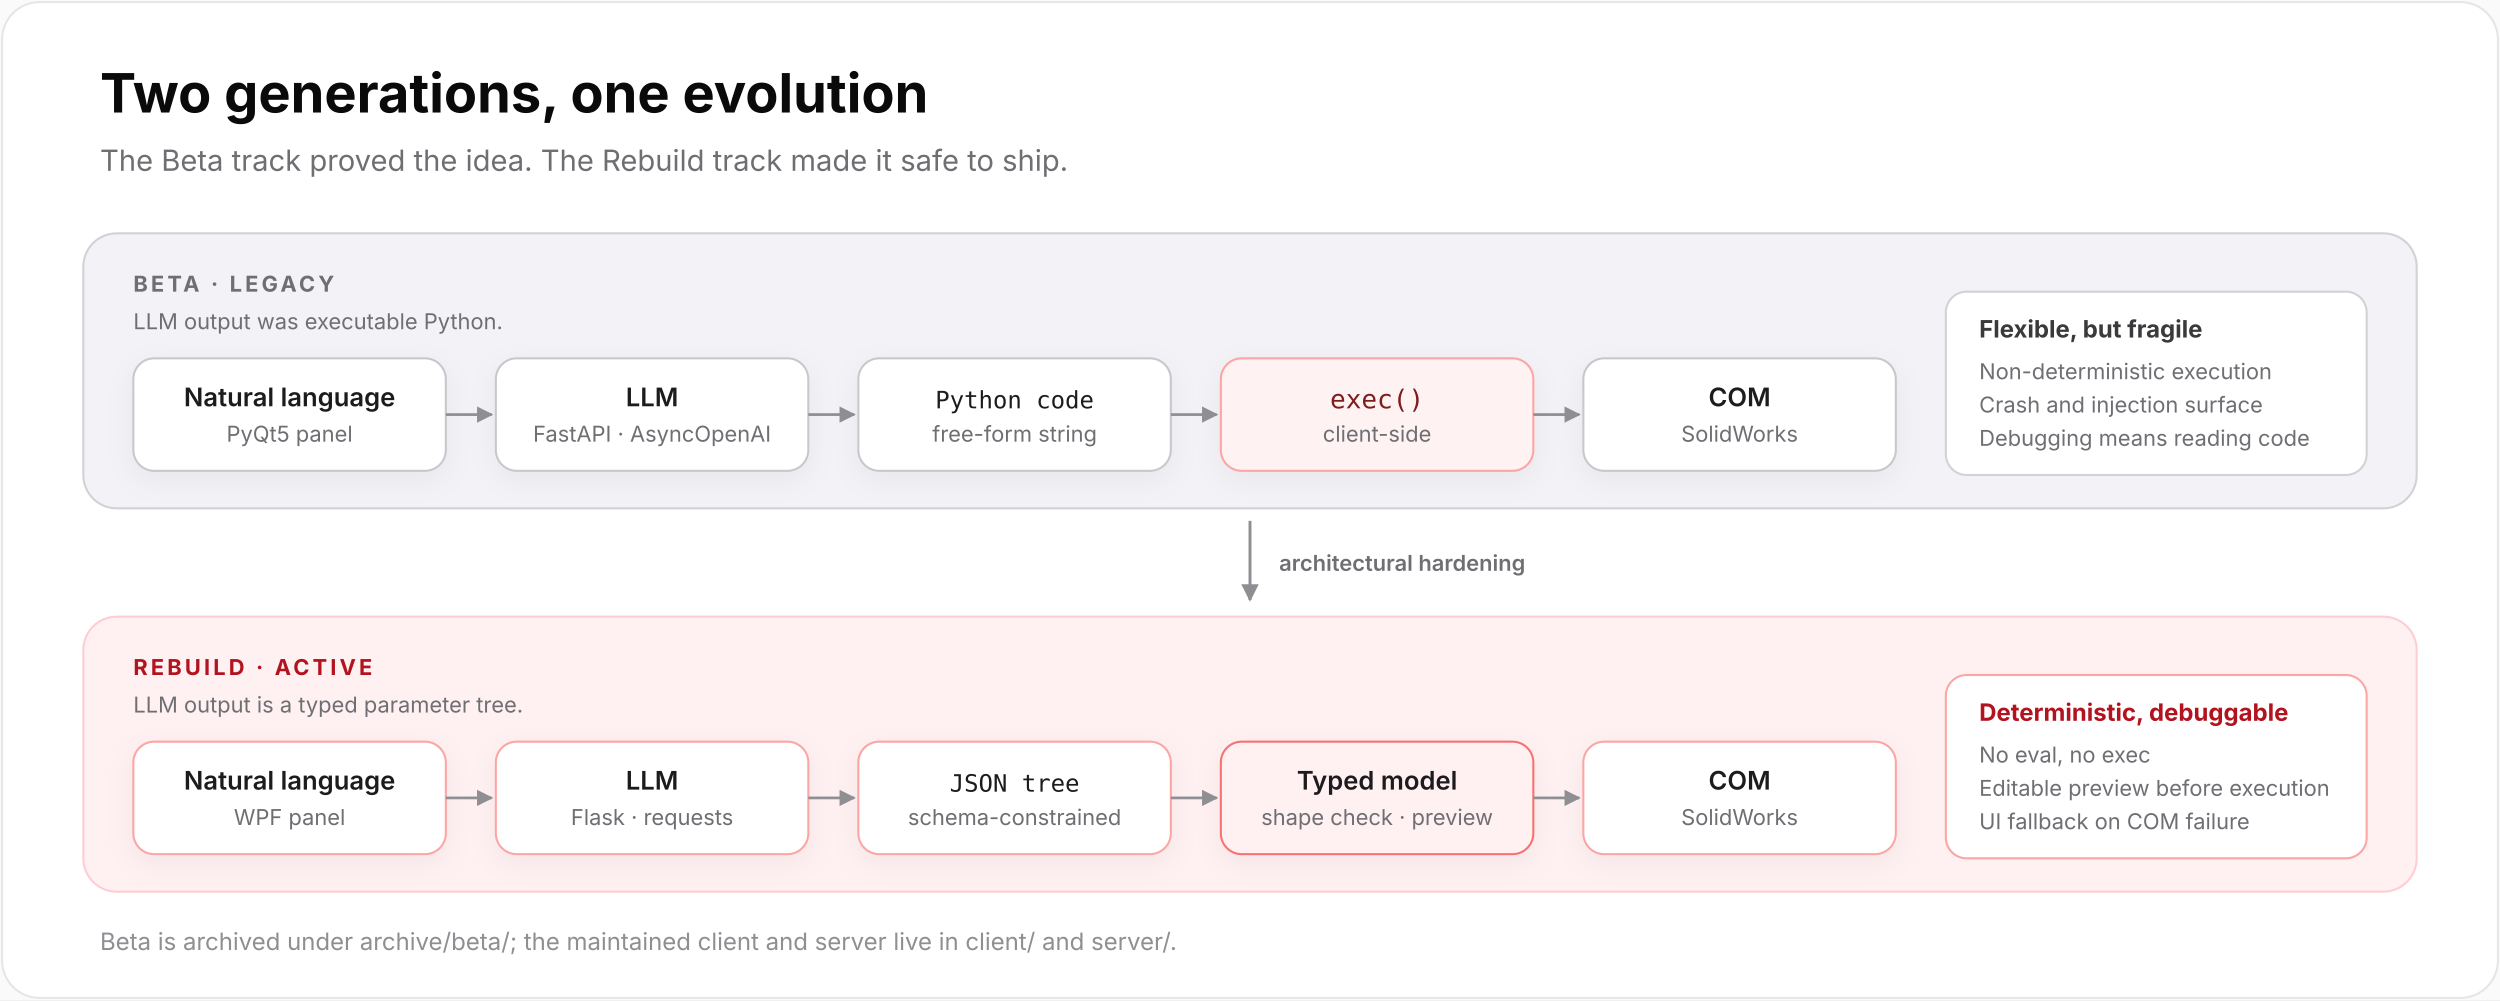
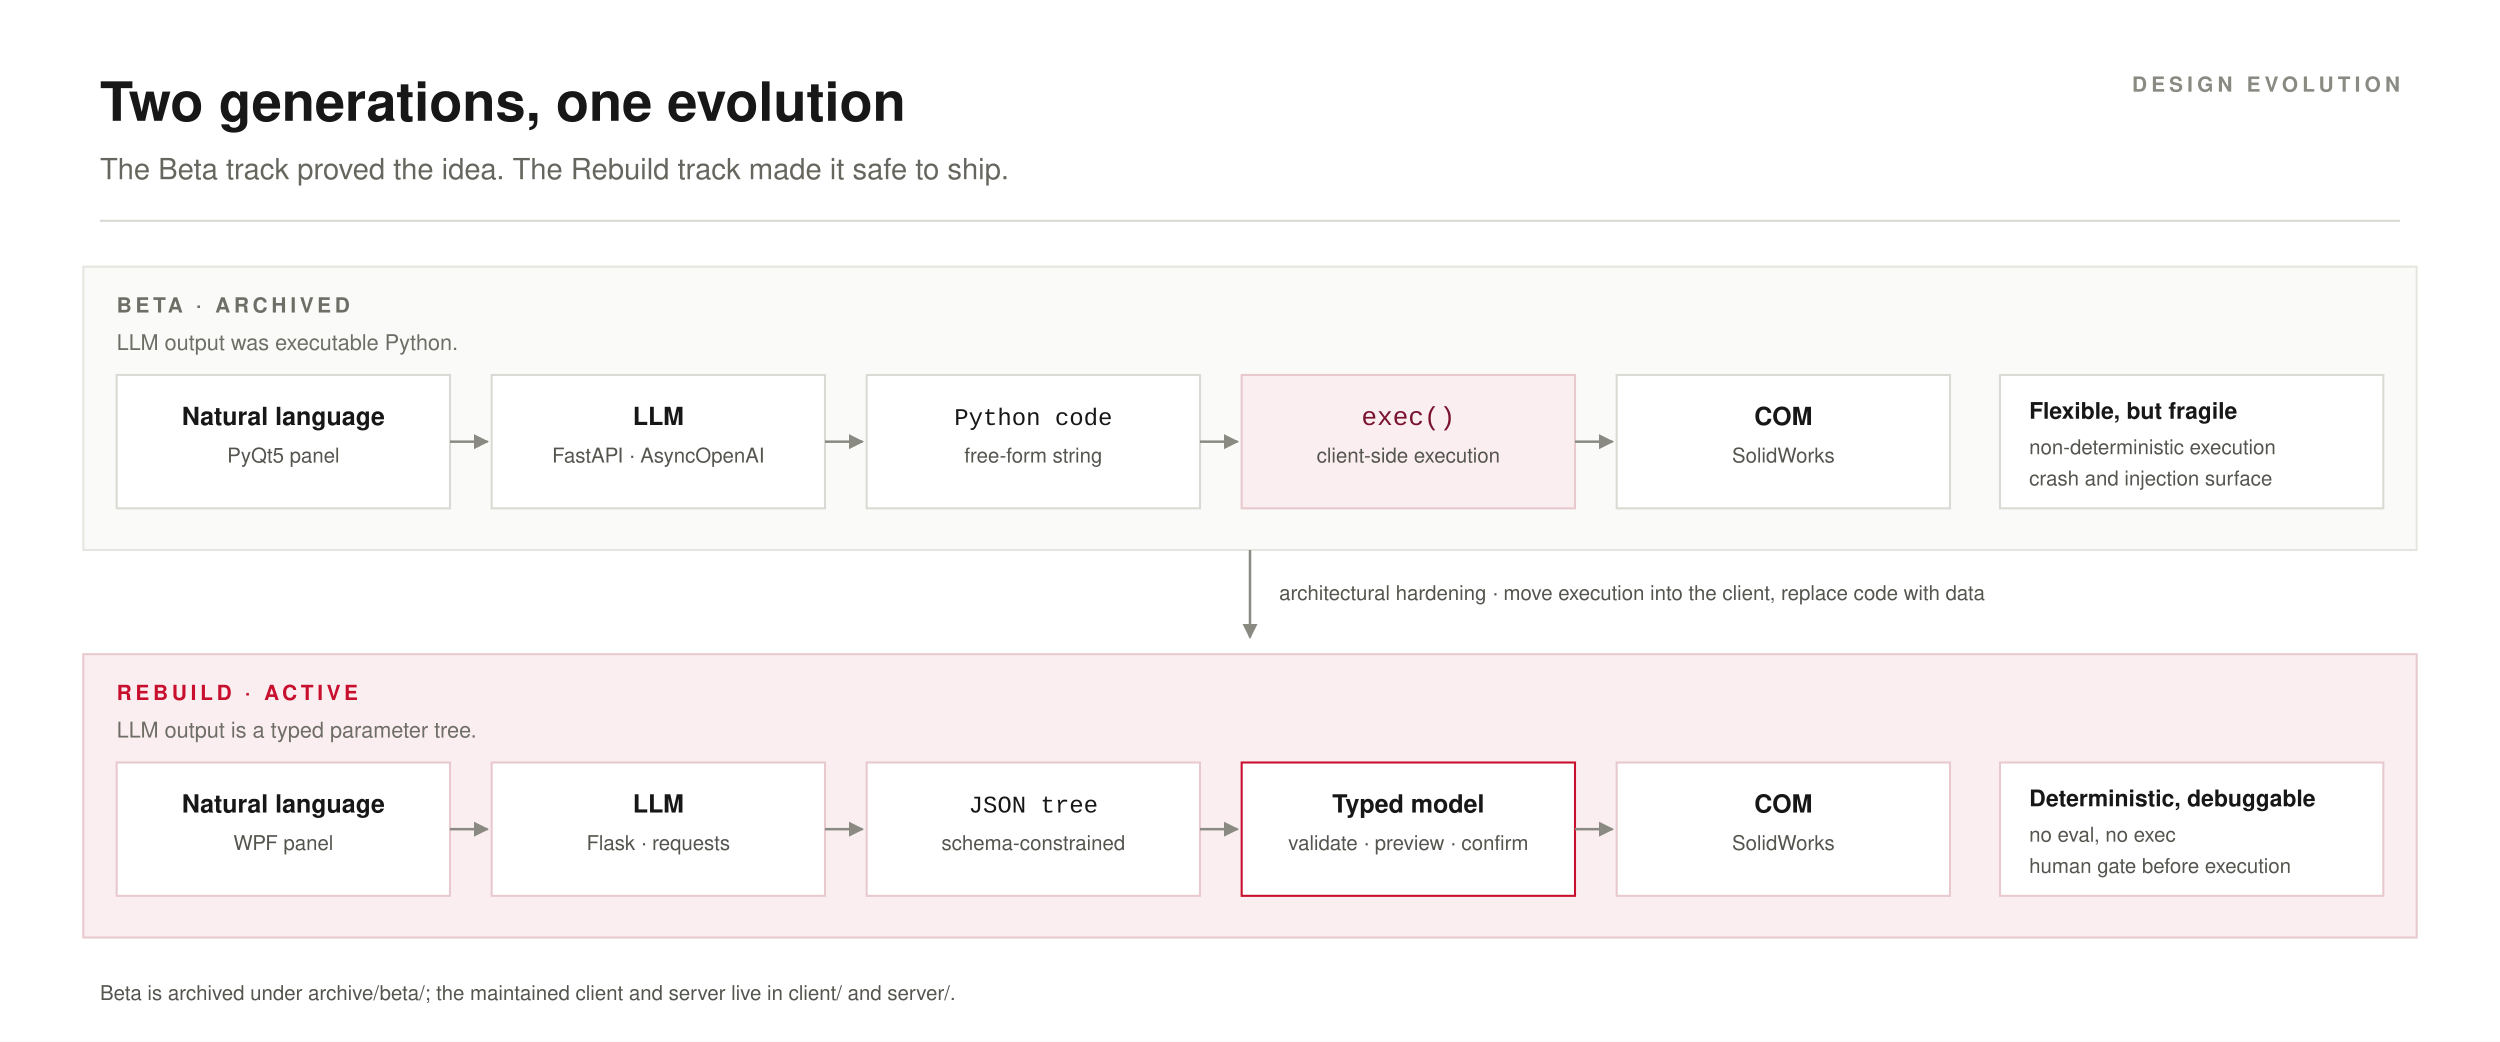
- <svg xmlns="http://www.w3.org/2000/svg" width="1200" height="480" viewBox="0 0 1200 480" role="img" aria-labelledby="app-title app-desc">
+ <svg xmlns="http://www.w3.org/2000/svg" width="1200" height="500" viewBox="0 0 1200 500" role="img" aria-labelledby="app-title app-desc">
  <defs>
    <marker id="fa" viewBox="0 0 10 10" refX="9" refY="5" markerWidth="6" markerHeight="6" orient="auto">
-       <path d="M0 0L10 5L0 10z" fill="#8E8E93" />
+       <path d="M0 0L10 5L0 10z" fill="#8A8A83" />
    </marker>
-     <filter id="as" x="-20%" y="-20%" width="140%" height="150%">
-       <feDropShadow dx="0" dy="4" stdDeviation="7" flood-color="#0A0A0A" flood-opacity="0.05" />
-     </filter>
    <style>
-       .ui { font-family: Inter, -apple-system, BlinkMacSystemFont, "Segoe UI", Roboto, Helvetica, Arial, "PingFang SC", "Microsoft YaHei", "Noto Sans CJK SC", sans-serif; }
-       .mono { font-family: ui-monospace, SFMono-Regular, Menlo, Consolas, monospace; }
-       .node { font-size: 12.3px; font-weight: 600; fill: #1C1C1E; }
-       .sub { font-size: 10.5px; fill: #6E6E73; }
-       .tag { font-size: 10.5px; font-weight: 700; letter-spacing: 1.5px; }
+       .ui { font-family: "Helvetica Neue", Helvetica, Arial, "PingFang SC", "Noto Sans CJK SC", "Microsoft YaHei", sans-serif; }
+       .mono { font-family: "SFMono-Regular", Menlo, Consolas, "Liberation Mono", monospace; }
+       .tag { font-size: 10px; font-weight: 700; letter-spacing: 1.8px; }
+       .sub { font-size: 10.4px; fill: #6E6E67; }
+       .node { font-size: 12px; font-weight: 700; fill: #171717; }
+       .small { font-size: 9.8px; fill: #55554F; }
+       .noteTitle { font-size: 11px; font-weight: 700; fill: #171717; }
+       .noteBody { font-size: 9.8px; fill: #55554F; }
    </style>
  </defs>
-   <rect width="1200" height="480" fill="#FAFAFA" />
-   <rect x="1" y="1" width="1198" height="478" rx="18" fill="#FFFFFF" stroke="#E5E5EA" />
-   <text class="ui" x="48" y="54" font-size="26" font-weight="700" fill="#0A0A0A">Two generations, one evolution</text>
-   <text class="ui" x="48" y="82" font-size="14" fill="#6E6E73">The Beta track proved the idea. The Rebuild track made it safe to ship.</text>
-   <rect x="40" y="112" width="1120" height="132" rx="16" fill="#F2F2F7" stroke="#D1D1D6" />
-   <text class="ui tag" x="64" y="140" fill="#6E6E73">BETA · LEGACY</text>
-   <text class="ui sub" x="64" y="158">LLM output was executable Python.</text>
-   <g>
-     <rect x="64" y="172" width="150" height="54" rx="10" fill="#FFFFFF" stroke="#C7C7CC" filter="url(#as)" />
-     <text class="ui node" x="139" y="195" text-anchor="middle">Natural language</text>
-     <text class="ui sub" x="139" y="212" text-anchor="middle">PyQt5 panel</text>
-     <rect x="238" y="172" width="150" height="54" rx="10" fill="#FFFFFF" stroke="#C7C7CC" filter="url(#as)" />
-     <text class="ui node" x="313" y="195" text-anchor="middle">LLM</text>
-     <text class="ui sub" x="313" y="212" text-anchor="middle">FastAPI · AsyncOpenAI</text>
-     <rect x="412" y="172" width="150" height="54" rx="10" fill="#FFFFFF" stroke="#C7C7CC" filter="url(#as)" />
-     <text class="ui mono" x="487" y="196" text-anchor="middle" font-size="11.5" fill="#1C1C1E">Python code</text>
-     <text class="ui sub" x="487" y="212" text-anchor="middle">free-form string</text>
-     <rect x="586" y="172" width="150" height="54" rx="10" fill="#FEF2F2" stroke="#FCA5A5" filter="url(#as)" />
-     <text class="ui mono" x="661" y="196" text-anchor="middle" font-size="12.5" fill="#7F1D1D">exec()</text>
-     <text class="ui sub" x="661" y="212" text-anchor="middle">client-side</text>
-     <rect x="760" y="172" width="150" height="54" rx="10" fill="#FFFFFF" stroke="#C7C7CC" filter="url(#as)" />
-     <text class="ui node" x="835" y="195" text-anchor="middle">COM</text>
-     <text class="ui sub" x="835" y="212" text-anchor="middle">SolidWorks</text>
+   <rect width="1200" height="500" fill="#FFFFFF" />
+   <text class="ui" x="1152" y="44" text-anchor="end" font-size="10" font-weight="700" letter-spacing="2" fill="#8A8A83">DESIGN EVOLUTION</text>
+   <text class="ui" x="48" y="58" font-size="26" font-weight="700" fill="#171717">Two generations, one evolution</text>
+   <text class="ui" x="48" y="86" font-size="14" fill="#66665F">The Beta track proved the idea. The Rebuild track made it safe to ship.</text>
+   <line x1="48" y1="106" x2="1152" y2="106" stroke="#DADAD4" />
+   <rect x="40" y="128" width="1120" height="136" fill="#FAFAF8" stroke="#E6E6E0" />
+   <text class="ui tag" x="56" y="150" fill="#6E6E67">BETA · ARCHIVED</text>
+   <text class="ui sub" x="56" y="168">LLM output was executable Python.</text>
+   <rect x="56" y="180" width="160" height="64" fill="#FFFFFF" stroke="#DADAD4" />
+   <text class="ui node" x="136" y="204" text-anchor="middle">Natural language</text>
+   <text class="ui small" x="136" y="222" text-anchor="middle">PyQt5 panel</text>
+   <rect x="236" y="180" width="160" height="64" fill="#FFFFFF" stroke="#DADAD4" />
+   <text class="ui node" x="316" y="204" text-anchor="middle">LLM</text>
+   <text class="ui small" x="316" y="222" text-anchor="middle">FastAPI · AsyncOpenAI</text>
+   <rect x="416" y="180" width="160" height="64" fill="#FFFFFF" stroke="#DADAD4" />
+   <text class="ui mono" x="496" y="204" text-anchor="middle" font-size="11.5" fill="#171717">Python code</text>
+   <text class="ui small" x="496" y="222" text-anchor="middle">free-form string</text>
+   <rect x="596" y="180" width="160" height="64" fill="#FAEEF0" stroke="#E8C9CE" />
+   <text class="ui mono" x="676" y="204" text-anchor="middle" font-size="12.5" fill="#7A1230">exec()</text>
+   <text class="ui small" x="676" y="222" text-anchor="middle">client-side execution</text>
+   <rect x="776" y="180" width="160" height="64" fill="#FFFFFF" stroke="#DADAD4" />
+   <text class="ui node" x="856" y="204" text-anchor="middle">COM</text>
+   <text class="ui small" x="856" y="222" text-anchor="middle">SolidWorks</text>
+   <rect x="960" y="180" width="184" height="64" fill="#FFFFFF" stroke="#DADAD4" />
+   <text class="ui noteTitle" x="974" y="201">Flexible, but fragile</text>
+   <text class="ui noteBody" x="974" y="218">non-deterministic execution</text>
+   <text class="ui noteBody" x="974" y="233">crash and injection surface</text>
+   <g stroke="#8A8A83" stroke-width="1.2">
+     <line x1="216" y1="212" x2="234" y2="212" marker-end="url(#fa)" />
+     <line x1="396" y1="212" x2="414" y2="212" marker-end="url(#fa)" />
+     <line x1="576" y1="212" x2="594" y2="212" marker-end="url(#fa)" />
+     <line x1="756" y1="212" x2="774" y2="212" marker-end="url(#fa)" />
  </g>
-   <g stroke="#8E8E93" stroke-width="1.3">
-     <line x1="214" y1="199" x2="236" y2="199" marker-end="url(#fa)" />
-     <line x1="388" y1="199" x2="410" y2="199" marker-end="url(#fa)" />
-     <line x1="562" y1="199" x2="584" y2="199" marker-end="url(#fa)" />
-     <line x1="736" y1="199" x2="758" y2="199" marker-end="url(#fa)" />
+   <line x1="600" y1="264" x2="600" y2="306" stroke="#8A8A83" stroke-width="1.2" marker-end="url(#fa)" />
+   <text class="ui small" x="614" y="288" font-size="10.2" fill="#55554F">architectural hardening · move execution into the client, replace code with data</text>
+   <rect x="40" y="314" width="1120" height="136" fill="#FAEEF0" stroke="#E8C9CE" />
+   <text class="ui tag" x="56" y="336" fill="#C8102E">REBUILD · ACTIVE</text>
+   <text class="ui sub" x="56" y="354">LLM output is a typed parameter tree.</text>
+   <rect x="56" y="366" width="160" height="64" fill="#FFFFFF" stroke="#E8C9CE" />
+   <text class="ui node" x="136" y="390" text-anchor="middle">Natural language</text>
+   <text class="ui small" x="136" y="408" text-anchor="middle">WPF panel</text>
+   <rect x="236" y="366" width="160" height="64" fill="#FFFFFF" stroke="#E8C9CE" />
+   <text class="ui node" x="316" y="390" text-anchor="middle">LLM</text>
+   <text class="ui small" x="316" y="408" text-anchor="middle">Flask · requests</text>
+   <rect x="416" y="366" width="160" height="64" fill="#FFFFFF" stroke="#E8C9CE" />
+   <text class="ui mono" x="496" y="390" text-anchor="middle" font-size="11.5" fill="#171717">JSON tree</text>
+   <text class="ui small" x="496" y="408" text-anchor="middle">schema-constrained</text>
+   <rect x="596" y="366" width="160" height="64" fill="#FFFFFF" stroke="#C8102E" />
+   <text class="ui node" x="676" y="390" text-anchor="middle">Typed model</text>
+   <text class="ui small" x="676" y="408" text-anchor="middle">validate · preview · confirm</text>
+   <rect x="776" y="366" width="160" height="64" fill="#FFFFFF" stroke="#E8C9CE" />
+   <text class="ui node" x="856" y="390" text-anchor="middle">COM</text>
+   <text class="ui small" x="856" y="408" text-anchor="middle">SolidWorks</text>
+   <rect x="960" y="366" width="184" height="64" fill="#FFFFFF" stroke="#E8C9CE" />
+   <text class="ui noteTitle" x="974" y="387">Deterministic, debuggable</text>
+   <text class="ui noteBody" x="974" y="404">no eval, no exec</text>
+   <text class="ui noteBody" x="974" y="419">human gate before execution</text>
+   <g stroke="#8A8A83" stroke-width="1.2">
+     <line x1="216" y1="398" x2="234" y2="398" marker-end="url(#fa)" />
+     <line x1="396" y1="398" x2="414" y2="398" marker-end="url(#fa)" />
+     <line x1="576" y1="398" x2="594" y2="398" marker-end="url(#fa)" />
+     <line x1="756" y1="398" x2="774" y2="398" marker-end="url(#fa)" />
  </g>
-   <rect x="934" y="140" width="202" height="88" rx="10" fill="#FFFFFF" stroke="#D1D1D6" />
-   <text class="ui" x="950" y="162" font-size="11.5" font-weight="700" fill="#3A3A3C">Flexible, but fragile</text>
-   <text class="ui sub" x="950" y="182">Non-deterministic execution</text>
-   <text class="ui sub" x="950" y="198">Crash and injection surface</text>
-   <text class="ui sub" x="950" y="214">Debugging means reading code</text>
-   <line x1="600" y1="250" x2="600" y2="288" stroke="#8E8E93" stroke-width="1.4" marker-end="url(#fa)" />
-   <text class="ui" x="614" y="274" font-size="10.5" font-weight="600" fill="#6E6E73">architectural hardening</text>
-   <rect x="40" y="296" width="1120" height="132" rx="16" fill="#FFF1F2" stroke="#FECDD3" />
-   <text class="ui tag" x="64" y="324" fill="#B3121F">REBUILD · ACTIVE</text>
-   <text class="ui sub" x="64" y="342">LLM output is a typed parameter tree.</text>
-   <g>
-     <rect x="64" y="356" width="150" height="54" rx="10" fill="#FFFFFF" stroke="#FCA5A5" filter="url(#as)" />
-     <text class="ui node" x="139" y="379" text-anchor="middle">Natural language</text>
-     <text class="ui sub" x="139" y="396" text-anchor="middle">WPF panel</text>
-     <rect x="238" y="356" width="150" height="54" rx="10" fill="#FFFFFF" stroke="#FCA5A5" filter="url(#as)" />
-     <text class="ui node" x="313" y="379" text-anchor="middle">LLM</text>
-     <text class="ui sub" x="313" y="396" text-anchor="middle">Flask · requests</text>
-     <rect x="412" y="356" width="150" height="54" rx="10" fill="#FFFFFF" stroke="#FCA5A5" filter="url(#as)" />
-     <text class="ui mono" x="487" y="380" text-anchor="middle" font-size="11.5" fill="#1C1C1E">JSON tree</text>
-     <text class="ui sub" x="487" y="396" text-anchor="middle">schema-constrained</text>
-     <rect x="586" y="356" width="150" height="54" rx="10" fill="#FFF1F2" stroke="#F87171" filter="url(#as)" />
-     <text class="ui node" x="661" y="379" text-anchor="middle">Typed model</text>
-     <text class="ui sub" x="661" y="396" text-anchor="middle">shape check · preview</text>
-     <rect x="760" y="356" width="150" height="54" rx="10" fill="#FFFFFF" stroke="#FCA5A5" filter="url(#as)" />
-     <text class="ui node" x="835" y="379" text-anchor="middle">COM</text>
-     <text class="ui sub" x="835" y="396" text-anchor="middle">SolidWorks</text>
-   </g>
-   <g stroke="#8E8E93" stroke-width="1.3">
-     <line x1="214" y1="383" x2="236" y2="383" marker-end="url(#fa)" />
-     <line x1="388" y1="383" x2="410" y2="383" marker-end="url(#fa)" />
-     <line x1="562" y1="383" x2="584" y2="383" marker-end="url(#fa)" />
-     <line x1="736" y1="383" x2="758" y2="383" marker-end="url(#fa)" />
-   </g>
-   <rect x="934" y="324" width="202" height="88" rx="10" fill="#FFFFFF" stroke="#FCA5A5" />
-   <text class="ui" x="950" y="346" font-size="11.5" font-weight="700" fill="#B3121F">Deterministic, debuggable</text>
-   <text class="ui sub" x="950" y="366">No eval, no exec</text>
-   <text class="ui sub" x="950" y="382">Editable preview before execution</text>
-   <text class="ui sub" x="950" y="398">UI fallback on COM failure</text>
-   <text class="ui" x="48" y="456" font-size="11.5" fill="#8E8E93">Beta is archived under archive/beta/; the maintained client and server live in client/ and server/.</text>
+   <text class="ui small" x="48" y="480" font-size="10.4" fill="#6E6E67">Beta is archived under archive/beta/; the maintained client and server live in client/ and server/.</text>
</svg>
